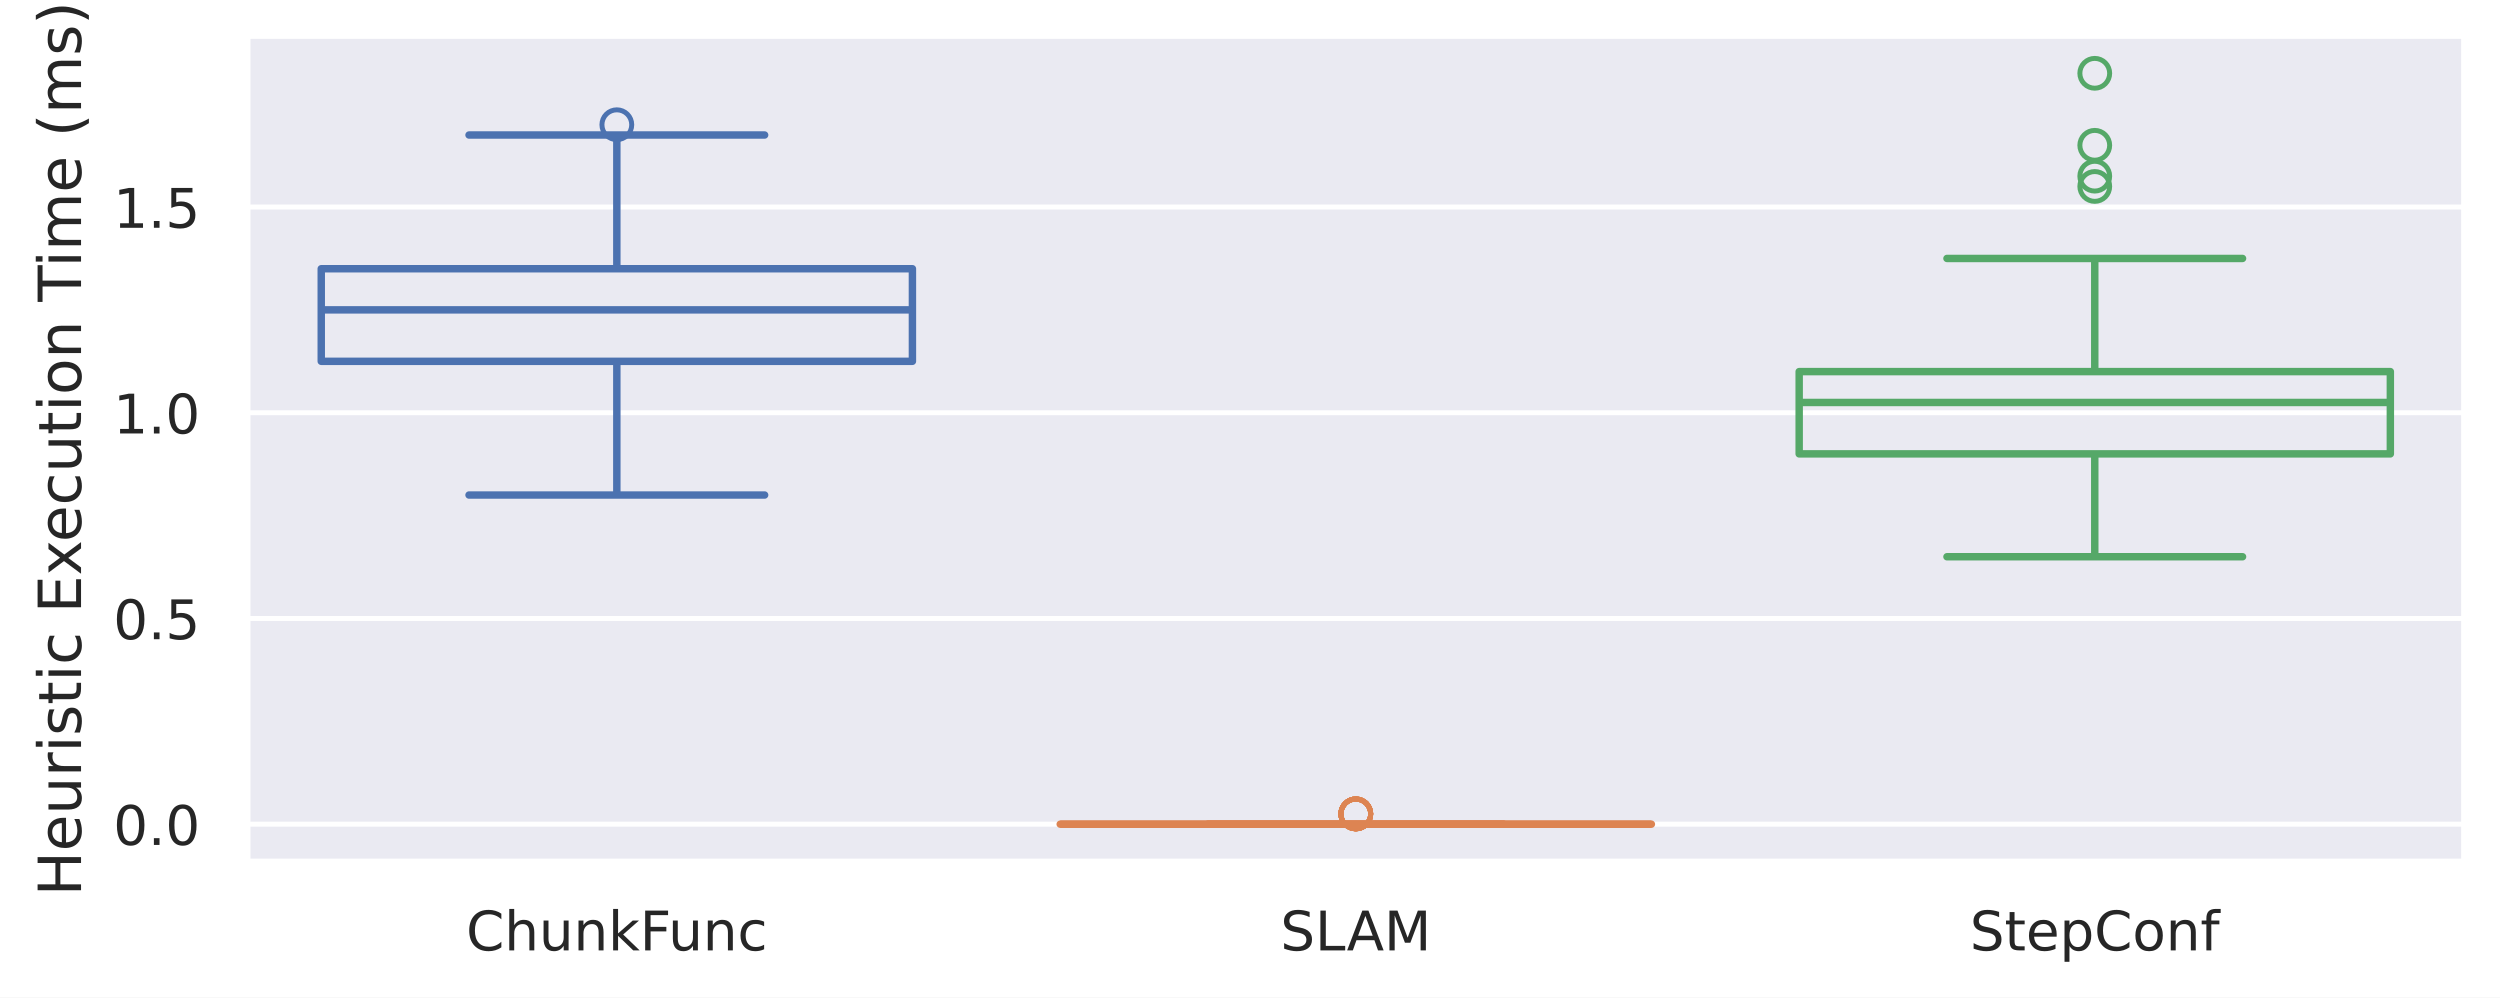
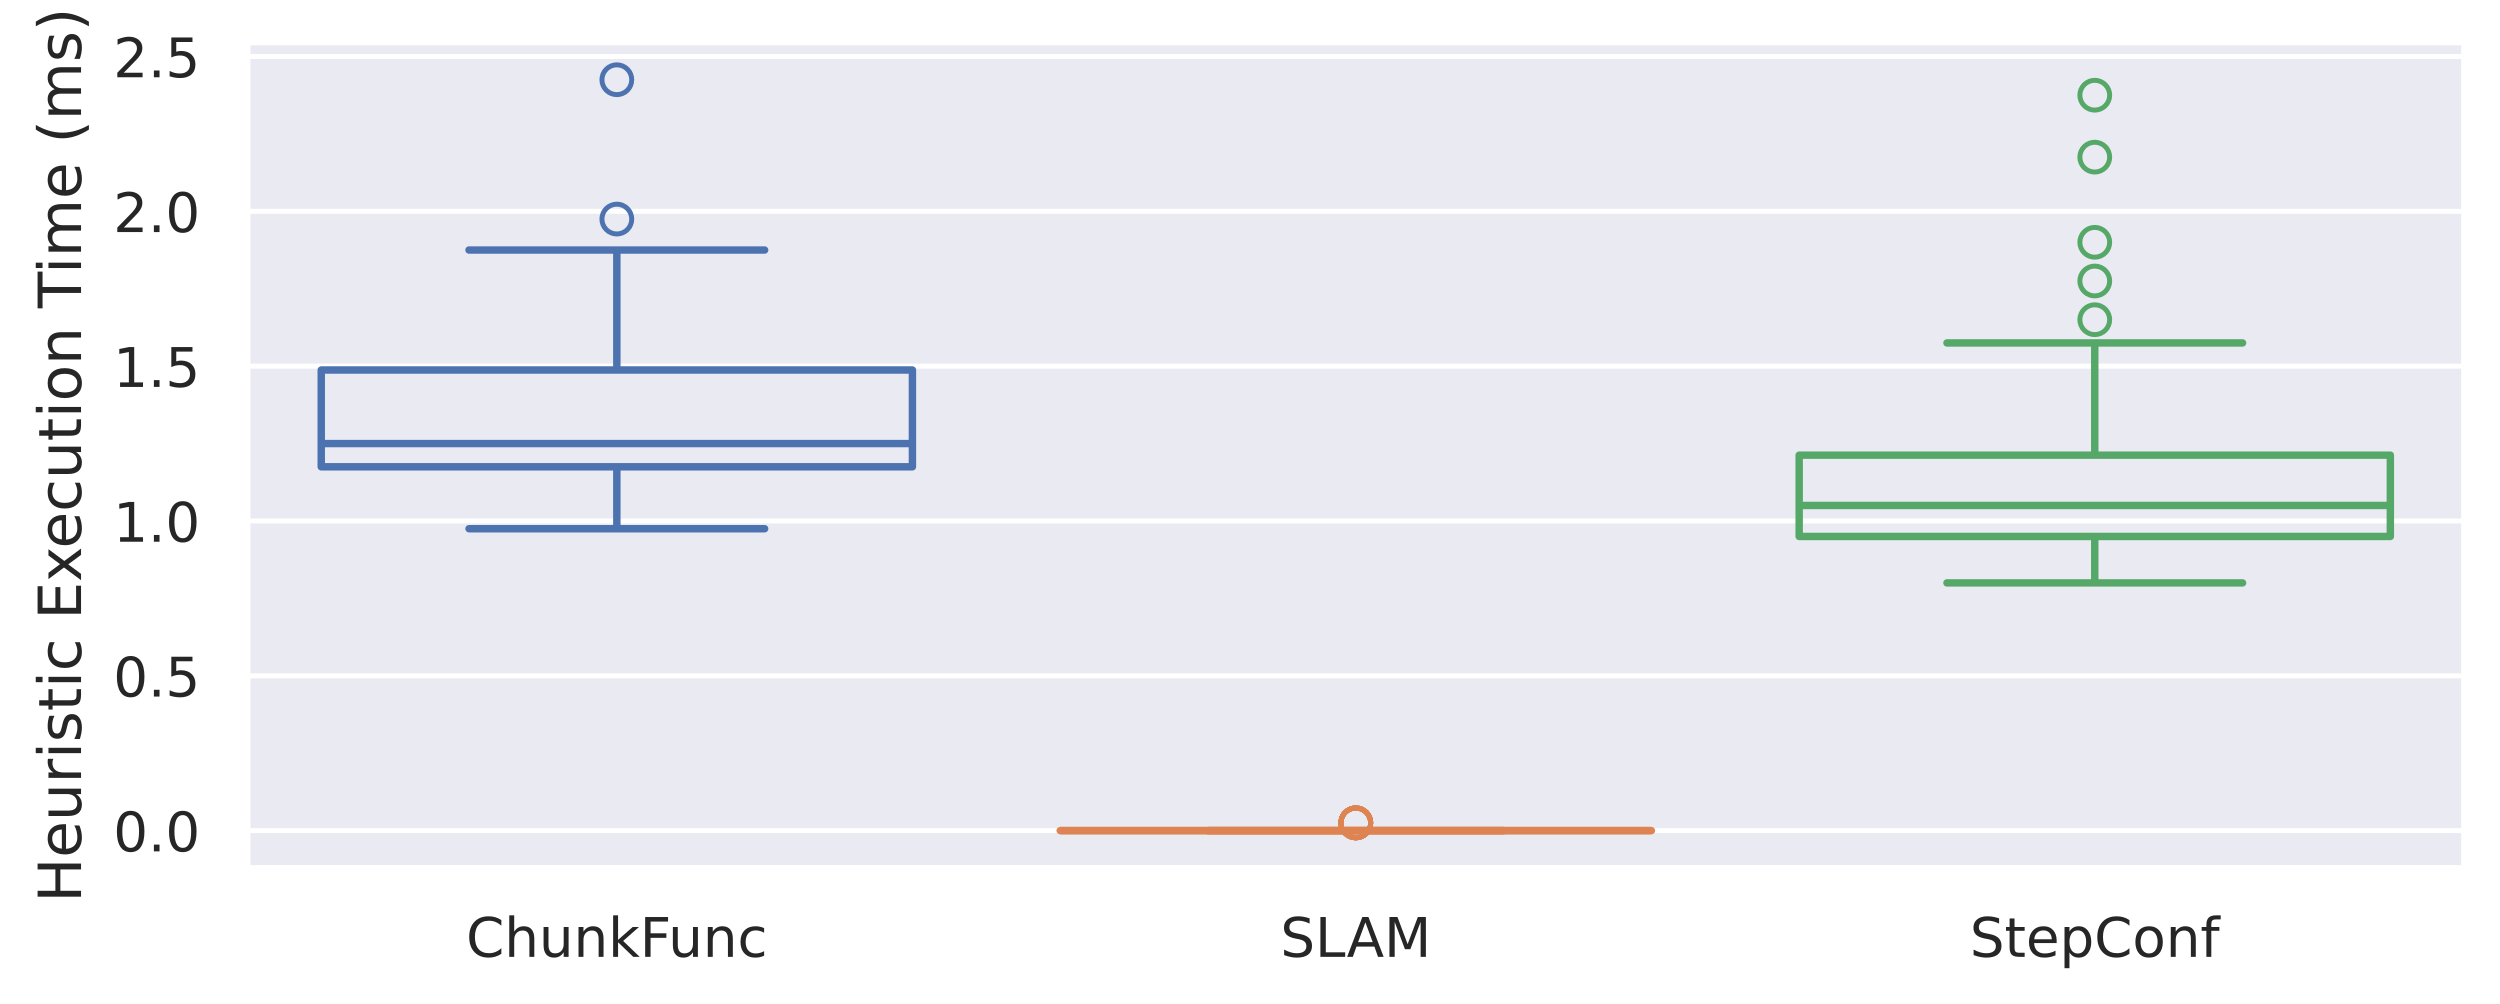
- <svg xmlns="http://www.w3.org/2000/svg" xmlns:xlink="http://www.w3.org/1999/xlink" width="503.407pt" height="200.866pt" viewBox="0 0 503.407 200.866" version="1.1">
+ <svg xmlns="http://www.w3.org/2000/svg" xmlns:xlink="http://www.w3.org/1999/xlink" width="503.407pt" height="202.161pt" viewBox="0 0 503.407 202.161" version="1.1">
  <defs>
    <style type="text/css">*{stroke-linejoin: round; stroke-linecap: butt}</style>
  </defs>
  <g id="figure_1">
    <g id="patch_1">
-       <path d="M 0 200.866  L 503.407 200.866  L 503.407 0  L 0 0  z " style="fill: #ffffff" />
+       <path d="M 0 202.161  L 503.407 202.161  L 503.407 0  L 0 0  z " style="fill: #ffffff" />
    </g>
    <g id="axes_1">
      <g id="patch_2">
-         <path d="M 49.807 173.52  L 496.207 173.52  L 496.207 7.2  L 49.807 7.2  z " style="fill: #eaeaf2" />
+         <path d="M 49.807 174.815  L 496.207 174.815  L 496.207 8.495  L 49.807 8.495  z " style="fill: #eaeaf2" />
      </g>
      <g id="matplotlib.axis_1">
        <g id="xtick_1">
          <g id="text_1">
-             <g style="fill: #262626" transform="translate(93.86867 191.3783) scale(0.11 -0.11)">
+             <g style="fill: #262626" transform="translate(93.86867 192.6737) scale(0.11 -0.11)">
              <defs>
                <path id="DejaVuSans-43" d="M 4122 4306  L 4122 3641  Q 3803 3938 3442 4084  Q 3081 4231 2675 4231  Q 1875 4231 1450 3742  Q 1025 3253 1025 2328  Q 1025 1406 1450 917  Q 1875 428 2675 428  Q 3081 428 3442 575  Q 3803 722 4122 1019  L 4122 359  Q 3791 134 3420 21  Q 3050 -91 2638 -91  Q 1578 -91 968 557  Q 359 1206 359 2328  Q 359 3453 968 4101  Q 1578 4750 2638 4750  Q 3056 4750 3426 4639  Q 3797 4528 4122 4306  z " transform="scale(0.015625)" />
                <path id="DejaVuSans-68" d="M 3513 2113  L 3513 0  L 2938 0  L 2938 2094  Q 2938 2591 2744 2837  Q 2550 3084 2163 3084  Q 1697 3084 1428 2787  Q 1159 2491 1159 1978  L 1159 0  L 581 0  L 581 4863  L 1159 4863  L 1159 2956  Q 1366 3272 1645 3428  Q 1925 3584 2291 3584  Q 2894 3584 3203 3211  Q 3513 2838 3513 2113  z " transform="scale(0.015625)" />
                <path id="DejaVuSans-75" d="M 544 1381  L 544 3500  L 1119 3500  L 1119 1403  Q 1119 906 1312 657  Q 1506 409 1894 409  Q 2359 409 2629 706  Q 2900 1003 2900 1516  L 2900 3500  L 3475 3500  L 3475 0  L 2900 0  L 2900 538  Q 2691 219 2414 64  Q 2138 -91 1772 -91  Q 1169 -91 856 284  Q 544 659 544 1381  z M 1991 3584  L 1991 3584  z " transform="scale(0.015625)" />
                <path id="DejaVuSans-6e" d="M 3513 2113  L 3513 0  L 2938 0  L 2938 2094  Q 2938 2591 2744 2837  Q 2550 3084 2163 3084  Q 1697 3084 1428 2787  Q 1159 2491 1159 1978  L 1159 0  L 581 0  L 581 3500  L 1159 3500  L 1159 2956  Q 1366 3272 1645 3428  Q 1925 3584 2291 3584  Q 2894 3584 3203 3211  Q 3513 2838 3513 2113  z " transform="scale(0.015625)" />
                <path id="DejaVuSans-6b" d="M 581 4863  L 1159 4863  L 1159 1991  L 2875 3500  L 3609 3500  L 1753 1863  L 3688 0  L 2938 0  L 1159 1709  L 1159 0  L 581 0  L 581 4863  z " transform="scale(0.015625)" />
                <path id="DejaVuSans-46" d="M 628 4666  L 3309 4666  L 3309 4134  L 1259 4134  L 1259 2759  L 3109 2759  L 3109 2228  L 1259 2228  L 1259 0  L 628 0  L 628 4666  z " transform="scale(0.015625)" />
                <path id="DejaVuSans-63" d="M 3122 3366  L 3122 2828  Q 2878 2963 2633 3030  Q 2388 3097 2138 3097  Q 1578 3097 1268 2742  Q 959 2388 959 1747  Q 959 1106 1268 751  Q 1578 397 2138 397  Q 2388 397 2633 464  Q 2878 531 3122 666  L 3122 134  Q 2881 22 2623 -34  Q 2366 -91 2075 -91  Q 1284 -91 818 406  Q 353 903 353 1747  Q 353 2603 823 3093  Q 1294 3584 2113 3584  Q 2378 3584 2631 3529  Q 2884 3475 3122 3366  z " transform="scale(0.015625)" />
              </defs>
              <use xlink:href="#DejaVuSans-43" />
              <use xlink:href="#DejaVuSans-68" x="69.824" />
              <use xlink:href="#DejaVuSans-75" x="133.203" />
              <use xlink:href="#DejaVuSans-6e" x="196.582" />
              <use xlink:href="#DejaVuSans-6b" x="259.961" />
              <use xlink:href="#DejaVuSans-46" x="317.871" />
              <use xlink:href="#DejaVuSans-75" x="369.891" />
              <use xlink:href="#DejaVuSans-6e" x="433.27" />
              <use xlink:href="#DejaVuSans-63" x="496.648" />
            </g>
          </g>
        </g>
        <g id="xtick_2">
          <g id="text_2">
-             <g style="fill: #262626" transform="translate(257.8195 191.3783) scale(0.11 -0.11)">
+             <g style="fill: #262626" transform="translate(257.8195 192.6737) scale(0.11 -0.11)">
              <defs>
                <path id="DejaVuSans-53" d="M 3425 4513  L 3425 3897  Q 3066 4069 2747 4153  Q 2428 4238 2131 4238  Q 1616 4238 1336 4038  Q 1056 3838 1056 3469  Q 1056 3159 1242 3001  Q 1428 2844 1947 2747  L 2328 2669  Q 3034 2534 3370 2195  Q 3706 1856 3706 1288  Q 3706 609 3251 259  Q 2797 -91 1919 -91  Q 1588 -91 1214 -16  Q 841 59 441 206  L 441 856  Q 825 641 1194 531  Q 1563 422 1919 422  Q 2459 422 2753 634  Q 3047 847 3047 1241  Q 3047 1584 2836 1778  Q 2625 1972 2144 2069  L 1759 2144  Q 1053 2284 737 2584  Q 422 2884 422 3419  Q 422 4038 858 4394  Q 1294 4750 2059 4750  Q 2388 4750 2728 4690  Q 3069 4631 3425 4513  z " transform="scale(0.015625)" />
                <path id="DejaVuSans-4c" d="M 628 4666  L 1259 4666  L 1259 531  L 3531 531  L 3531 0  L 628 0  L 628 4666  z " transform="scale(0.015625)" />
                <path id="DejaVuSans-41" d="M 2188 4044  L 1331 1722  L 3047 1722  L 2188 4044  z M 1831 4666  L 2547 4666  L 4325 0  L 3669 0  L 3244 1197  L 1141 1197  L 716 0  L 50 0  L 1831 4666  z " transform="scale(0.015625)" />
                <path id="DejaVuSans-4d" d="M 628 4666  L 1569 4666  L 2759 1491  L 3956 4666  L 4897 4666  L 4897 0  L 4281 0  L 4281 4097  L 3078 897  L 2444 897  L 1241 4097  L 1241 0  L 628 0  L 628 4666  z " transform="scale(0.015625)" />
              </defs>
              <use xlink:href="#DejaVuSans-53" />
              <use xlink:href="#DejaVuSans-4c" x="63.477" />
              <use xlink:href="#DejaVuSans-41" x="121.439" />
              <use xlink:href="#DejaVuSans-4d" x="189.848" />
            </g>
          </g>
        </g>
        <g id="xtick_3">
          <g id="text_3">
-             <g style="fill: #262626" transform="translate(396.6559 191.3783) scale(0.11 -0.11)">
+             <g style="fill: #262626" transform="translate(396.6559 192.6737) scale(0.11 -0.11)">
              <defs>
                <path id="DejaVuSans-74" d="M 1172 4494  L 1172 3500  L 2356 3500  L 2356 3053  L 1172 3053  L 1172 1153  Q 1172 725 1289 603  Q 1406 481 1766 481  L 2356 481  L 2356 0  L 1766 0  Q 1100 0 847 248  Q 594 497 594 1153  L 594 3053  L 172 3053  L 172 3500  L 594 3500  L 594 4494  L 1172 4494  z " transform="scale(0.015625)" />
                <path id="DejaVuSans-65" d="M 3597 1894  L 3597 1613  L 953 1613  Q 991 1019 1311 708  Q 1631 397 2203 397  Q 2534 397 2845 478  Q 3156 559 3463 722  L 3463 178  Q 3153 47 2828 -22  Q 2503 -91 2169 -91  Q 1331 -91 842 396  Q 353 884 353 1716  Q 353 2575 817 3079  Q 1281 3584 2069 3584  Q 2775 3584 3186 3129  Q 3597 2675 3597 1894  z M 3022 2063  Q 3016 2534 2758 2815  Q 2500 3097 2075 3097  Q 1594 3097 1305 2825  Q 1016 2553 972 2059  L 3022 2063  z " transform="scale(0.015625)" />
                <path id="DejaVuSans-70" d="M 1159 525  L 1159 -1331  L 581 -1331  L 581 3500  L 1159 3500  L 1159 2969  Q 1341 3281 1617 3432  Q 1894 3584 2278 3584  Q 2916 3584 3314 3078  Q 3713 2572 3713 1747  Q 3713 922 3314 415  Q 2916 -91 2278 -91  Q 1894 -91 1617 61  Q 1341 213 1159 525  z M 3116 1747  Q 3116 2381 2855 2742  Q 2594 3103 2138 3103  Q 1681 3103 1420 2742  Q 1159 2381 1159 1747  Q 1159 1113 1420 752  Q 1681 391 2138 391  Q 2594 391 2855 752  Q 3116 1113 3116 1747  z " transform="scale(0.015625)" />
                <path id="DejaVuSans-6f" d="M 1959 3097  Q 1497 3097 1228 2736  Q 959 2375 959 1747  Q 959 1119 1226 758  Q 1494 397 1959 397  Q 2419 397 2687 759  Q 2956 1122 2956 1747  Q 2956 2369 2687 2733  Q 2419 3097 1959 3097  z M 1959 3584  Q 2709 3584 3137 3096  Q 3566 2609 3566 1747  Q 3566 888 3137 398  Q 2709 -91 1959 -91  Q 1206 -91 779 398  Q 353 888 353 1747  Q 353 2609 779 3096  Q 1206 3584 1959 3584  z " transform="scale(0.015625)" />
                <path id="DejaVuSans-66" d="M 2375 4863  L 2375 4384  L 1825 4384  Q 1516 4384 1395 4259  Q 1275 4134 1275 3809  L 1275 3500  L 2222 3500  L 2222 3053  L 1275 3053  L 1275 0  L 697 0  L 697 3053  L 147 3053  L 147 3500  L 697 3500  L 697 3744  Q 697 4328 969 4595  Q 1241 4863 1831 4863  L 2375 4863  z " transform="scale(0.015625)" />
              </defs>
              <use xlink:href="#DejaVuSans-53" />
              <use xlink:href="#DejaVuSans-74" x="63.477" />
              <use xlink:href="#DejaVuSans-65" x="102.686" />
              <use xlink:href="#DejaVuSans-70" x="164.209" />
              <use xlink:href="#DejaVuSans-43" x="227.686" />
              <use xlink:href="#DejaVuSans-6f" x="297.51" />
              <use xlink:href="#DejaVuSans-6e" x="358.691" />
              <use xlink:href="#DejaVuSans-66" x="422.07" />
            </g>
          </g>
        </g>
      </g>
      <g id="matplotlib.axis_2">
        <g id="ytick_1">
          <g id="line2d_1">
-             <path d="M 49.807 165.96  L 496.207 165.96  " clip-path="url(#pdfba981710)" style="fill: none; stroke: #ffffff; stroke-linecap: round" />
+             <path d="M 49.807 167.255  L 496.207 167.255  " clip-path="url(#paef75b22da)" style="fill: none; stroke: #ffffff; stroke-linecap: round" />
          </g>
          <g id="text_4">
-             <g style="fill: #262626" transform="translate(22.81375 170.1391) scale(0.11 -0.11)">
+             <g style="fill: #262626" transform="translate(22.81375 171.4346) scale(0.11 -0.11)">
              <defs>
                <path id="DejaVuSans-30" d="M 2034 4250  Q 1547 4250 1301 3770  Q 1056 3291 1056 2328  Q 1056 1369 1301 889  Q 1547 409 2034 409  Q 2525 409 2770 889  Q 3016 1369 3016 2328  Q 3016 3291 2770 3770  Q 2525 4250 2034 4250  z M 2034 4750  Q 2819 4750 3233 4129  Q 3647 3509 3647 2328  Q 3647 1150 3233 529  Q 2819 -91 2034 -91  Q 1250 -91 836 529  Q 422 1150 422 2328  Q 422 3509 836 4129  Q 1250 4750 2034 4750  z " transform="scale(0.015625)" />
                <path id="DejaVuSans-2e" d="M 684 794  L 1344 794  L 1344 0  L 684 0  L 684 794  z " transform="scale(0.015625)" />
              </defs>
              <use xlink:href="#DejaVuSans-30" />
              <use xlink:href="#DejaVuSans-2e" x="63.623" />
              <use xlink:href="#DejaVuSans-30" x="95.41" />
            </g>
          </g>
        </g>
        <g id="ytick_2">
          <g id="line2d_2">
-             <path d="M 49.807 124.535  L 496.207 124.535  " clip-path="url(#pdfba981710)" style="fill: none; stroke: #ffffff; stroke-linecap: round" />
+             <path d="M 49.807 136.08  L 496.207 136.08  " clip-path="url(#paef75b22da)" style="fill: none; stroke: #ffffff; stroke-linecap: round" />
          </g>
          <g id="text_5">
-             <g style="fill: #262626" transform="translate(22.81375 128.7145) scale(0.11 -0.11)">
+             <g style="fill: #262626" transform="translate(22.81375 140.2593) scale(0.11 -0.11)">
              <defs>
                <path id="DejaVuSans-35" d="M 691 4666  L 3169 4666  L 3169 4134  L 1269 4134  L 1269 2991  Q 1406 3038 1543 3061  Q 1681 3084 1819 3084  Q 2600 3084 3056 2656  Q 3513 2228 3513 1497  Q 3513 744 3044 326  Q 2575 -91 1722 -91  Q 1428 -91 1123 -41  Q 819 9 494 109  L 494 744  Q 775 591 1075 516  Q 1375 441 1709 441  Q 2250 441 2565 725  Q 2881 1009 2881 1497  Q 2881 1984 2565 2268  Q 2250 2553 1709 2553  Q 1456 2553 1204 2497  Q 953 2441 691 2322  L 691 4666  z " transform="scale(0.015625)" />
              </defs>
              <use xlink:href="#DejaVuSans-30" />
              <use xlink:href="#DejaVuSans-2e" x="63.623" />
              <use xlink:href="#DejaVuSans-35" x="95.41" />
            </g>
          </g>
        </g>
        <g id="ytick_3">
          <g id="line2d_3">
-             <path d="M 49.807 83.111  L 496.207 83.111  " clip-path="url(#pdfba981710)" style="fill: none; stroke: #ffffff; stroke-linecap: round" />
+             <path d="M 49.807 104.905  L 496.207 104.905  " clip-path="url(#paef75b22da)" style="fill: none; stroke: #ffffff; stroke-linecap: round" />
          </g>
          <g id="text_6">
-             <g style="fill: #262626" transform="translate(22.81375 87.28983) scale(0.11 -0.11)">
+             <g style="fill: #262626" transform="translate(22.81375 109.0841) scale(0.11 -0.11)">
              <defs>
                <path id="DejaVuSans-31" d="M 794 531  L 1825 531  L 1825 4091  L 703 3866  L 703 4441  L 1819 4666  L 2450 4666  L 2450 531  L 3481 531  L 3481 0  L 794 0  L 794 531  z " transform="scale(0.015625)" />
              </defs>
              <use xlink:href="#DejaVuSans-31" />
              <use xlink:href="#DejaVuSans-2e" x="63.623" />
              <use xlink:href="#DejaVuSans-30" x="95.41" />
            </g>
          </g>
        </g>
        <g id="ytick_4">
          <g id="line2d_4">
-             <path d="M 49.807 41.686  L 496.207 41.686  " clip-path="url(#pdfba981710)" style="fill: none; stroke: #ffffff; stroke-linecap: round" />
+             <path d="M 49.807 73.73  L 496.207 73.73  " clip-path="url(#paef75b22da)" style="fill: none; stroke: #ffffff; stroke-linecap: round" />
          </g>
          <g id="text_7">
-             <g style="fill: #262626" transform="translate(22.81375 45.86517) scale(0.11 -0.11)">
+             <g style="fill: #262626" transform="translate(22.81375 77.9088) scale(0.11 -0.11)">
              <use xlink:href="#DejaVuSans-31" />
              <use xlink:href="#DejaVuSans-2e" x="63.623" />
              <use xlink:href="#DejaVuSans-35" x="95.41" />
            </g>
          </g>
        </g>
-         <g id="text_8">
-           <g style="fill: #262626" transform="translate(16.31812 180.4378) rotate(-90) scale(0.12 -0.12)">
+         <g id="ytick_5">
+           <g id="line2d_5">
+             <path d="M 49.807 42.554  L 496.207 42.554  " clip-path="url(#paef75b22da)" style="fill: none; stroke: #ffffff; stroke-linecap: round" />
+           </g>
+           <g id="text_8">
+             <g style="fill: #262626" transform="translate(22.81375 46.73354) scale(0.11 -0.11)">
+               <defs>
+                 <path id="DejaVuSans-32" d="M 1228 531  L 3431 531  L 3431 0  L 469 0  L 469 531  Q 828 903 1448 1529  Q 2069 2156 2228 2338  Q 2531 2678 2651 2914  Q 2772 3150 2772 3378  Q 2772 3750 2511 3984  Q 2250 4219 1831 4219  Q 1534 4219 1204 4116  Q 875 4013 500 3803  L 500 4441  Q 881 4594 1212 4672  Q 1544 4750 1819 4750  Q 2544 4750 2975 4387  Q 3406 4025 3406 3419  Q 3406 3131 3298 2873  Q 3191 2616 2906 2266  Q 2828 2175 2409 1742  Q 1991 1309 1228 531  z " transform="scale(0.015625)" />
+               </defs>
+               <use xlink:href="#DejaVuSans-32" />
+               <use xlink:href="#DejaVuSans-2e" x="63.623" />
+               <use xlink:href="#DejaVuSans-30" x="95.41" />
+             </g>
+           </g>
+         </g>
+         <g id="ytick_6">
+           <g id="line2d_6">
+             <path d="M 49.807 11.379  L 496.207 11.379  " clip-path="url(#paef75b22da)" style="fill: none; stroke: #ffffff; stroke-linecap: round" />
+           </g>
+           <g id="text_9">
+             <g style="fill: #262626" transform="translate(22.81375 15.55828) scale(0.11 -0.11)">
+               <use xlink:href="#DejaVuSans-32" />
+               <use xlink:href="#DejaVuSans-2e" x="63.623" />
+               <use xlink:href="#DejaVuSans-35" x="95.41" />
+             </g>
+           </g>
+         </g>
+         <g id="text_10">
+           <g style="fill: #262626" transform="translate(16.31812 181.7332) rotate(-90) scale(0.12 -0.12)">
            <defs>
              <path id="DejaVuSans-48" d="M 628 4666  L 1259 4666  L 1259 2753  L 3553 2753  L 3553 4666  L 4184 4666  L 4184 0  L 3553 0  L 3553 2222  L 1259 2222  L 1259 0  L 628 0  L 628 4666  z " transform="scale(0.015625)" />
              <path id="DejaVuSans-72" d="M 2631 2963  Q 2534 3019 2420 3045  Q 2306 3072 2169 3072  Q 1681 3072 1420 2755  Q 1159 2438 1159 1844  L 1159 0  L 581 0  L 581 3500  L 1159 3500  L 1159 2956  Q 1341 3275 1631 3429  Q 1922 3584 2338 3584  Q 2397 3584 2469 3576  Q 2541 3569 2628 3553  L 2631 2963  z " transform="scale(0.015625)" />
              <path id="DejaVuSans-69" d="M 603 3500  L 1178 3500  L 1178 0  L 603 0  L 603 3500  z M 603 4863  L 1178 4863  L 1178 4134  L 603 4134  L 603 4863  z " transform="scale(0.015625)" />
              <path id="DejaVuSans-73" d="M 2834 3397  L 2834 2853  Q 2591 2978 2328 3040  Q 2066 3103 1784 3103  Q 1356 3103 1142 2972  Q 928 2841 928 2578  Q 928 2378 1081 2264  Q 1234 2150 1697 2047  L 1894 2003  Q 2506 1872 2764 1633  Q 3022 1394 3022 966  Q 3022 478 2636 193  Q 2250 -91 1575 -91  Q 1294 -91 989 -36  Q 684 19 347 128  L 347 722  Q 666 556 975 473  Q 1284 391 1588 391  Q 1994 391 2212 530  Q 2431 669 2431 922  Q 2431 1156 2273 1281  Q 2116 1406 1581 1522  L 1381 1569  Q 847 1681 609 1914  Q 372 2147 372 2553  Q 372 3047 722 3315  Q 1072 3584 1716 3584  Q 2034 3584 2315 3537  Q 2597 3491 2834 3397  z " transform="scale(0.015625)" />
              <path id="DejaVuSans-20" transform="scale(0.015625)" />
              <path id="DejaVuSans-45" d="M 628 4666  L 3578 4666  L 3578 4134  L 1259 4134  L 1259 2753  L 3481 2753  L 3481 2222  L 1259 2222  L 1259 531  L 3634 531  L 3634 0  L 628 0  L 628 4666  z " transform="scale(0.015625)" />
              <path id="DejaVuSans-78" d="M 3513 3500  L 2247 1797  L 3578 0  L 2900 0  L 1881 1375  L 863 0  L 184 0  L 1544 1831  L 300 3500  L 978 3500  L 1906 2253  L 2834 3500  L 3513 3500  z " transform="scale(0.015625)" />
              <path id="DejaVuSans-54" d="M -19 4666  L 3928 4666  L 3928 4134  L 2272 4134  L 2272 0  L 1638 0  L 1638 4134  L -19 4134  L -19 4666  z " transform="scale(0.015625)" />
              <path id="DejaVuSans-6d" d="M 3328 2828  Q 3544 3216 3844 3400  Q 4144 3584 4550 3584  Q 5097 3584 5394 3201  Q 5691 2819 5691 2113  L 5691 0  L 5113 0  L 5113 2094  Q 5113 2597 4934 2840  Q 4756 3084 4391 3084  Q 3944 3084 3684 2787  Q 3425 2491 3425 1978  L 3425 0  L 2847 0  L 2847 2094  Q 2847 2600 2669 2842  Q 2491 3084 2119 3084  Q 1678 3084 1418 2786  Q 1159 2488 1159 1978  L 1159 0  L 581 0  L 581 3500  L 1159 3500  L 1159 2956  Q 1356 3278 1631 3431  Q 1906 3584 2284 3584  Q 2666 3584 2933 3390  Q 3200 3197 3328 2828  z " transform="scale(0.015625)" />
              <path id="DejaVuSans-28" d="M 1984 4856  Q 1566 4138 1362 3434  Q 1159 2731 1159 2009  Q 1159 1288 1364 580  Q 1569 -128 1984 -844  L 1484 -844  Q 1016 -109 783 600  Q 550 1309 550 2009  Q 550 2706 781 3412  Q 1013 4119 1484 4856  L 1984 4856  z " transform="scale(0.015625)" />
              <path id="DejaVuSans-29" d="M 513 4856  L 1013 4856  Q 1481 4119 1714 3412  Q 1947 2706 1947 2009  Q 1947 1309 1714 600  Q 1481 -109 1013 -844  L 513 -844  Q 928 -128 1133 580  Q 1338 1288 1338 2009  Q 1338 2731 1133 3434  Q 928 4138 513 4856  z " transform="scale(0.015625)" />
            </defs>
            <use xlink:href="#DejaVuSans-48" />
            <use xlink:href="#DejaVuSans-65" x="75.195" />
            <use xlink:href="#DejaVuSans-75" x="136.719" />
            <use xlink:href="#DejaVuSans-72" x="200.098" />
            <use xlink:href="#DejaVuSans-69" x="241.211" />
            <use xlink:href="#DejaVuSans-73" x="268.994" />
            <use xlink:href="#DejaVuSans-74" x="321.094" />
            <use xlink:href="#DejaVuSans-69" x="360.303" />
            <use xlink:href="#DejaVuSans-63" x="388.086" />
            <use xlink:href="#DejaVuSans-20" x="443.066" />
            <use xlink:href="#DejaVuSans-45" x="474.854" />
            <use xlink:href="#DejaVuSans-78" x="538.037" />
            <use xlink:href="#DejaVuSans-65" x="594.092" />
            <use xlink:href="#DejaVuSans-63" x="655.615" />
            <use xlink:href="#DejaVuSans-75" x="710.596" />
            <use xlink:href="#DejaVuSans-74" x="773.975" />
            <use xlink:href="#DejaVuSans-69" x="813.184" />
            <use xlink:href="#DejaVuSans-6f" x="840.967" />
            <use xlink:href="#DejaVuSans-6e" x="902.148" />
            <use xlink:href="#DejaVuSans-20" x="965.527" />
            <use xlink:href="#DejaVuSans-54" x="997.314" />
            <use xlink:href="#DejaVuSans-69" x="1055.273" />
            <use xlink:href="#DejaVuSans-6d" x="1083.057" />
            <use xlink:href="#DejaVuSans-65" x="1180.469" />
            <use xlink:href="#DejaVuSans-20" x="1241.992" />
            <use xlink:href="#DejaVuSans-28" x="1273.779" />
            <use xlink:href="#DejaVuSans-6d" x="1312.793" />
            <use xlink:href="#DejaVuSans-73" x="1410.205" />
            <use xlink:href="#DejaVuSans-29" x="1462.305" />
          </g>
        </g>
      </g>
-       <g id="line2d_5">
-         <path d="M 64.687 72.755  L 183.727 72.755  L 183.727 54.113  L 64.687 54.113  L 64.687 72.755  " clip-path="url(#pdfba981710)" style="fill: none; stroke: #4c72b0; stroke-width: 1.5; stroke-linecap: round" />
-       </g>
-       <g id="line2d_6">
-         <path d="M 124.207 72.755  L 124.207 99.681  " clip-path="url(#pdfba981710)" style="fill: none; stroke: #4c72b0; stroke-width: 1.5" />
-       </g>
      <g id="line2d_7">
-         <path d="M 124.207 54.113  L 124.207 27.187  " clip-path="url(#pdfba981710)" style="fill: none; stroke: #4c72b0; stroke-width: 1.5" />
+         <path d="M 64.687 93.994  L 183.727 93.994  L 183.727 74.509  L 64.687 74.509  L 64.687 93.994  " clip-path="url(#paef75b22da)" style="fill: none; stroke: #4c72b0; stroke-width: 1.5; stroke-linecap: round" />
      </g>
      <g id="line2d_8">
-         <path d="M 94.447 99.681  L 153.967 99.681  " clip-path="url(#pdfba981710)" style="fill: none; stroke: #4c72b0; stroke-width: 1.5; stroke-linecap: round" />
+         <path d="M 124.207 93.994  L 124.207 106.464  " clip-path="url(#paef75b22da)" style="fill: none; stroke: #4c72b0; stroke-width: 1.5" />
      </g>
      <g id="line2d_9">
-         <path d="M 94.447 27.187  L 153.967 27.187  " clip-path="url(#pdfba981710)" style="fill: none; stroke: #4c72b0; stroke-width: 1.5; stroke-linecap: round" />
+         <path d="M 124.207 74.509  L 124.207 50.348  " clip-path="url(#paef75b22da)" style="fill: none; stroke: #4c72b0; stroke-width: 1.5" />
      </g>
      <g id="line2d_10">
+         <path d="M 94.447 106.464  L 153.967 106.464  " clip-path="url(#paef75b22da)" style="fill: none; stroke: #4c72b0; stroke-width: 1.5; stroke-linecap: round" />
+       </g>
+       <g id="line2d_11">
+         <path d="M 94.447 50.348  L 153.967 50.348  " clip-path="url(#paef75b22da)" style="fill: none; stroke: #4c72b0; stroke-width: 1.5; stroke-linecap: round" />
+       </g>
+       <g id="line2d_12">
        <defs>
-           <path id="mebb8b83e3a" d="M 0 3  C 0.796 3 1.559 2.684 2.121 2.121  C 2.684 1.559 3 0.796 3 0  C 3 -0.796 2.684 -1.559 2.121 -2.121  C 1.559 -2.684 0.796 -3 0 -3  C -0.796 -3 -1.559 -2.684 -2.121 -2.121  C -2.684 -1.559 -3 -0.796 -3 0  C -3 0.796 -2.684 1.559 -2.121 2.121  C -1.559 2.684 -0.796 3 0 3  z " style="stroke: #4c72b0" />
+           <path id="m91453662b3" d="M 0 3  C 0.796 3 1.559 2.684 2.121 2.121  C 2.684 1.559 3 0.796 3 0  C 3 -0.796 2.684 -1.559 2.121 -2.121  C 1.559 -2.684 0.796 -3 0 -3  C -0.796 -3 -1.559 -2.684 -2.121 -2.121  C -2.684 -1.559 -3 -0.796 -3 0  C -3 0.796 -2.684 1.559 -2.121 2.121  C -1.559 2.684 -0.796 3 0 3  z " style="stroke: #4c72b0" />
        </defs>
-         <g clip-path="url(#pdfba981710)">
-           <use xlink:href="#mebb8b83e3a" x="124.207" y="25.116" style="fill-opacity: 0; stroke: #4c72b0" />
-         </g>
-       </g>
-       <g id="line2d_11">
-         <path d="M 213.487 165.96  L 332.527 165.96  L 332.527 165.96  L 213.487 165.96  L 213.487 165.96  " clip-path="url(#pdfba981710)" style="fill: none; stroke: #dd8452; stroke-width: 1.5; stroke-linecap: round" />
-       </g>
-       <g id="line2d_12">
-         <path d="M 273.007 165.96  L 273.007 165.96  " clip-path="url(#pdfba981710)" style="fill: none; stroke: #dd8452; stroke-width: 1.5" />
+         <g clip-path="url(#paef75b22da)">
+           <use xlink:href="#m91453662b3" x="124.207" y="16.055" style="fill-opacity: 0; stroke: #4c72b0" />
+           <use xlink:href="#m91453662b3" x="124.207" y="44.113" style="fill-opacity: 0; stroke: #4c72b0" />
+         </g>
      </g>
      <g id="line2d_13">
-         <path d="M 273.007 165.96  L 273.007 165.96  " clip-path="url(#pdfba981710)" style="fill: none; stroke: #dd8452; stroke-width: 1.5" />
+         <path d="M 213.487 167.255  L 332.527 167.255  L 332.527 167.255  L 213.487 167.255  L 213.487 167.255  " clip-path="url(#paef75b22da)" style="fill: none; stroke: #dd8452; stroke-width: 1.5; stroke-linecap: round" />
      </g>
      <g id="line2d_14">
-         <path d="M 243.247 165.96  L 302.767 165.96  " clip-path="url(#pdfba981710)" style="fill: none; stroke: #dd8452; stroke-width: 1.5; stroke-linecap: round" />
+         <path d="M 273.007 167.255  L 273.007 167.255  " clip-path="url(#paef75b22da)" style="fill: none; stroke: #dd8452; stroke-width: 1.5" />
      </g>
      <g id="line2d_15">
-         <path d="M 243.247 165.96  L 302.767 165.96  " clip-path="url(#pdfba981710)" style="fill: none; stroke: #dd8452; stroke-width: 1.5; stroke-linecap: round" />
+         <path d="M 273.007 167.255  L 273.007 167.255  " clip-path="url(#paef75b22da)" style="fill: none; stroke: #dd8452; stroke-width: 1.5" />
      </g>
      <g id="line2d_16">
+         <path d="M 243.247 167.255  L 302.767 167.255  " clip-path="url(#paef75b22da)" style="fill: none; stroke: #dd8452; stroke-width: 1.5; stroke-linecap: round" />
+       </g>
+       <g id="line2d_17">
+         <path d="M 243.247 167.255  L 302.767 167.255  " clip-path="url(#paef75b22da)" style="fill: none; stroke: #dd8452; stroke-width: 1.5; stroke-linecap: round" />
+       </g>
+       <g id="line2d_18">
        <defs>
-           <path id="m03bfc4761c" d="M 0 3  C 0.796 3 1.559 2.684 2.121 2.121  C 2.684 1.559 3 0.796 3 0  C 3 -0.796 2.684 -1.559 2.121 -2.121  C 1.559 -2.684 0.796 -3 0 -3  C -0.796 -3 -1.559 -2.684 -2.121 -2.121  C -2.684 -1.559 -3 -0.796 -3 0  C -3 0.796 -2.684 1.559 -2.121 2.121  C -1.559 2.684 -0.796 3 0 3  z " style="stroke: #dd8452" />
+           <path id="m2c647471ea" d="M 0 3  C 0.796 3 1.559 2.684 2.121 2.121  C 2.684 1.559 3 0.796 3 0  C 3 -0.796 2.684 -1.559 2.121 -2.121  C 1.559 -2.684 0.796 -3 0 -3  C -0.796 -3 -1.559 -2.684 -2.121 -2.121  C -2.684 -1.559 -3 -0.796 -3 0  C -3 0.796 -2.684 1.559 -2.121 2.121  C -1.559 2.684 -0.796 3 0 3  z " style="stroke: #dd8452" />
        </defs>
-         <g clip-path="url(#pdfba981710)">
-           <use xlink:href="#m03bfc4761c" x="273.007" y="163.889" style="fill-opacity: 0; stroke: #dd8452" />
-           <use xlink:href="#m03bfc4761c" x="273.007" y="163.889" style="fill-opacity: 0; stroke: #dd8452" />
-           <use xlink:href="#m03bfc4761c" x="273.007" y="163.889" style="fill-opacity: 0; stroke: #dd8452" />
-           <use xlink:href="#m03bfc4761c" x="273.007" y="163.889" style="fill-opacity: 0; stroke: #dd8452" />
-           <use xlink:href="#m03bfc4761c" x="273.007" y="163.889" style="fill-opacity: 0; stroke: #dd8452" />
-           <use xlink:href="#m03bfc4761c" x="273.007" y="163.889" style="fill-opacity: 0; stroke: #dd8452" />
-           <use xlink:href="#m03bfc4761c" x="273.007" y="163.889" style="fill-opacity: 0; stroke: #dd8452" />
-           <use xlink:href="#m03bfc4761c" x="273.007" y="163.889" style="fill-opacity: 0; stroke: #dd8452" />
-           <use xlink:href="#m03bfc4761c" x="273.007" y="163.889" style="fill-opacity: 0; stroke: #dd8452" />
-         </g>
-       </g>
-       <g id="line2d_17">
-         <path d="M 362.287 91.396  L 481.327 91.396  L 481.327 74.826  L 362.287 74.826  L 362.287 91.396  " clip-path="url(#pdfba981710)" style="fill: none; stroke: #55a868; stroke-width: 1.5; stroke-linecap: round" />
-       </g>
-       <g id="line2d_18">
-         <path d="M 421.807 91.396  L 421.807 112.108  " clip-path="url(#pdfba981710)" style="fill: none; stroke: #55a868; stroke-width: 1.5" />
+         <g clip-path="url(#paef75b22da)">
+           <use xlink:href="#m2c647471ea" x="273.007" y="165.697" style="fill-opacity: 0; stroke: #dd8452" />
+           <use xlink:href="#m2c647471ea" x="273.007" y="165.697" style="fill-opacity: 0; stroke: #dd8452" />
+           <use xlink:href="#m2c647471ea" x="273.007" y="165.697" style="fill-opacity: 0; stroke: #dd8452" />
+           <use xlink:href="#m2c647471ea" x="273.007" y="165.697" style="fill-opacity: 0; stroke: #dd8452" />
+           <use xlink:href="#m2c647471ea" x="273.007" y="165.697" style="fill-opacity: 0; stroke: #dd8452" />
+           <use xlink:href="#m2c647471ea" x="273.007" y="165.697" style="fill-opacity: 0; stroke: #dd8452" />
+           <use xlink:href="#m2c647471ea" x="273.007" y="165.697" style="fill-opacity: 0; stroke: #dd8452" />
+           <use xlink:href="#m2c647471ea" x="273.007" y="165.697" style="fill-opacity: 0; stroke: #dd8452" />
+         </g>
      </g>
      <g id="line2d_19">
-         <path d="M 421.807 74.826  L 421.807 52.042  " clip-path="url(#pdfba981710)" style="fill: none; stroke: #55a868; stroke-width: 1.5" />
+         <path d="M 362.287 108.022  L 481.327 108.022  L 481.327 91.655  L 362.287 91.655  L 362.287 108.022  " clip-path="url(#paef75b22da)" style="fill: none; stroke: #55a868; stroke-width: 1.5; stroke-linecap: round" />
      </g>
      <g id="line2d_20">
-         <path d="M 392.047 112.108  L 451.567 112.108  " clip-path="url(#pdfba981710)" style="fill: none; stroke: #55a868; stroke-width: 1.5; stroke-linecap: round" />
+         <path d="M 421.807 108.022  L 421.807 117.375  " clip-path="url(#paef75b22da)" style="fill: none; stroke: #55a868; stroke-width: 1.5" />
      </g>
      <g id="line2d_21">
-         <path d="M 392.047 52.042  L 451.567 52.042  " clip-path="url(#pdfba981710)" style="fill: none; stroke: #55a868; stroke-width: 1.5; stroke-linecap: round" />
+         <path d="M 421.807 91.655  L 421.807 69.053  " clip-path="url(#paef75b22da)" style="fill: none; stroke: #55a868; stroke-width: 1.5" />
      </g>
      <g id="line2d_22">
+         <path d="M 392.047 117.375  L 451.567 117.375  " clip-path="url(#paef75b22da)" style="fill: none; stroke: #55a868; stroke-width: 1.5; stroke-linecap: round" />
+       </g>
+       <g id="line2d_23">
+         <path d="M 392.047 69.053  L 451.567 69.053  " clip-path="url(#paef75b22da)" style="fill: none; stroke: #55a868; stroke-width: 1.5; stroke-linecap: round" />
+       </g>
+       <g id="line2d_24">
        <defs>
-           <path id="m9a3ab2c613" d="M 0 3  C 0.796 3 1.559 2.684 2.121 2.121  C 2.684 1.559 3 0.796 3 0  C 3 -0.796 2.684 -1.559 2.121 -2.121  C 1.559 -2.684 0.796 -3 0 -3  C -0.796 -3 -1.559 -2.684 -2.121 -2.121  C -2.684 -1.559 -3 -0.796 -3 0  C -3 0.796 -2.684 1.559 -2.121 2.121  C -1.559 2.684 -0.796 3 0 3  z " style="stroke: #55a868" />
+           <path id="m8de95070e9" d="M 0 3  C 0.796 3 1.559 2.684 2.121 2.121  C 2.684 1.559 3 0.796 3 0  C 3 -0.796 2.684 -1.559 2.121 -2.121  C 1.559 -2.684 0.796 -3 0 -3  C -0.796 -3 -1.559 -2.684 -2.121 -2.121  C -2.684 -1.559 -3 -0.796 -3 0  C -3 0.796 -2.684 1.559 -2.121 2.121  C -1.559 2.684 -0.796 3 0 3  z " style="stroke: #55a868" />
        </defs>
-         <g clip-path="url(#pdfba981710)">
-           <use xlink:href="#m9a3ab2c613" x="421.807" y="37.544" style="fill-opacity: 0; stroke: #55a868" />
-           <use xlink:href="#m9a3ab2c613" x="421.807" y="35.472" style="fill-opacity: 0; stroke: #55a868" />
-           <use xlink:href="#m9a3ab2c613" x="421.807" y="29.259" style="fill-opacity: 0; stroke: #55a868" />
-           <use xlink:href="#m9a3ab2c613" x="421.807" y="14.76" style="fill-opacity: 0; stroke: #55a868" />
-         </g>
-       </g>
-       <g id="line2d_23">
-         <path d="M 64.687 62.398  L 183.727 62.398  " clip-path="url(#pdfba981710)" style="fill: none; stroke: #4c72b0; stroke-width: 1.5" />
-       </g>
-       <g id="line2d_24">
-         <path d="M 213.487 165.96  L 332.527 165.96  " clip-path="url(#pdfba981710)" style="fill: none; stroke: #dd8452; stroke-width: 1.5" />
+         <g clip-path="url(#paef75b22da)">
+           <use xlink:href="#m8de95070e9" x="421.807" y="31.643" style="fill-opacity: 0; stroke: #55a868" />
+           <use xlink:href="#m8de95070e9" x="421.807" y="56.583" style="fill-opacity: 0; stroke: #55a868" />
+           <use xlink:href="#m8de95070e9" x="421.807" y="19.173" style="fill-opacity: 0; stroke: #55a868" />
+           <use xlink:href="#m8de95070e9" x="421.807" y="64.377" style="fill-opacity: 0; stroke: #55a868" />
+           <use xlink:href="#m8de95070e9" x="421.807" y="48.789" style="fill-opacity: 0; stroke: #55a868" />
+         </g>
      </g>
      <g id="line2d_25">
-         <path d="M 362.287 81.039  L 481.327 81.039  " clip-path="url(#pdfba981710)" style="fill: none; stroke: #55a868; stroke-width: 1.5" />
+         <path d="M 64.687 89.317  L 183.727 89.317  " clip-path="url(#paef75b22da)" style="fill: none; stroke: #4c72b0; stroke-width: 1.5" />
+       </g>
+       <g id="line2d_26">
+         <path d="M 213.487 167.255  L 332.527 167.255  " clip-path="url(#paef75b22da)" style="fill: none; stroke: #dd8452; stroke-width: 1.5" />
+       </g>
+       <g id="line2d_27">
+         <path d="M 362.287 101.787  L 481.327 101.787  " clip-path="url(#paef75b22da)" style="fill: none; stroke: #55a868; stroke-width: 1.5" />
      </g>
      <g id="patch_3">
-         <path d="M 49.807 173.52  L 49.807 7.2  " style="fill: none; stroke: #ffffff; stroke-width: 1.25; stroke-linejoin: miter; stroke-linecap: square" />
+         <path d="M 49.807 174.815  L 49.807 8.495  " style="fill: none; stroke: #ffffff; stroke-width: 1.25; stroke-linejoin: miter; stroke-linecap: square" />
      </g>
      <g id="patch_4">
-         <path d="M 496.207 173.52  L 496.207 7.2  " style="fill: none; stroke: #ffffff; stroke-width: 1.25; stroke-linejoin: miter; stroke-linecap: square" />
+         <path d="M 496.207 174.815  L 496.207 8.495  " style="fill: none; stroke: #ffffff; stroke-width: 1.25; stroke-linejoin: miter; stroke-linecap: square" />
      </g>
      <g id="patch_5">
-         <path d="M 49.807 173.52  L 496.207 173.52  " style="fill: none; stroke: #ffffff; stroke-width: 1.25; stroke-linejoin: miter; stroke-linecap: square" />
+         <path d="M 49.807 174.815  L 496.207 174.815  " style="fill: none; stroke: #ffffff; stroke-width: 1.25; stroke-linejoin: miter; stroke-linecap: square" />
      </g>
      <g id="patch_6">
-         <path d="M 49.807 7.2  L 496.207 7.2  " style="fill: none; stroke: #ffffff; stroke-width: 1.25; stroke-linejoin: miter; stroke-linecap: square" />
+         <path d="M 49.807 8.495  L 496.207 8.495  " style="fill: none; stroke: #ffffff; stroke-width: 1.25; stroke-linejoin: miter; stroke-linecap: square" />
      </g>
    </g>
  </g>
  <defs>
-     <clipPath id="pdfba981710">
-       <rect x="49.807" y="7.2" width="446.4" height="166.32" />
+     <clipPath id="paef75b22da">
+       <rect x="49.807" y="8.495" width="446.4" height="166.32" />
    </clipPath>
  </defs>
</svg>
